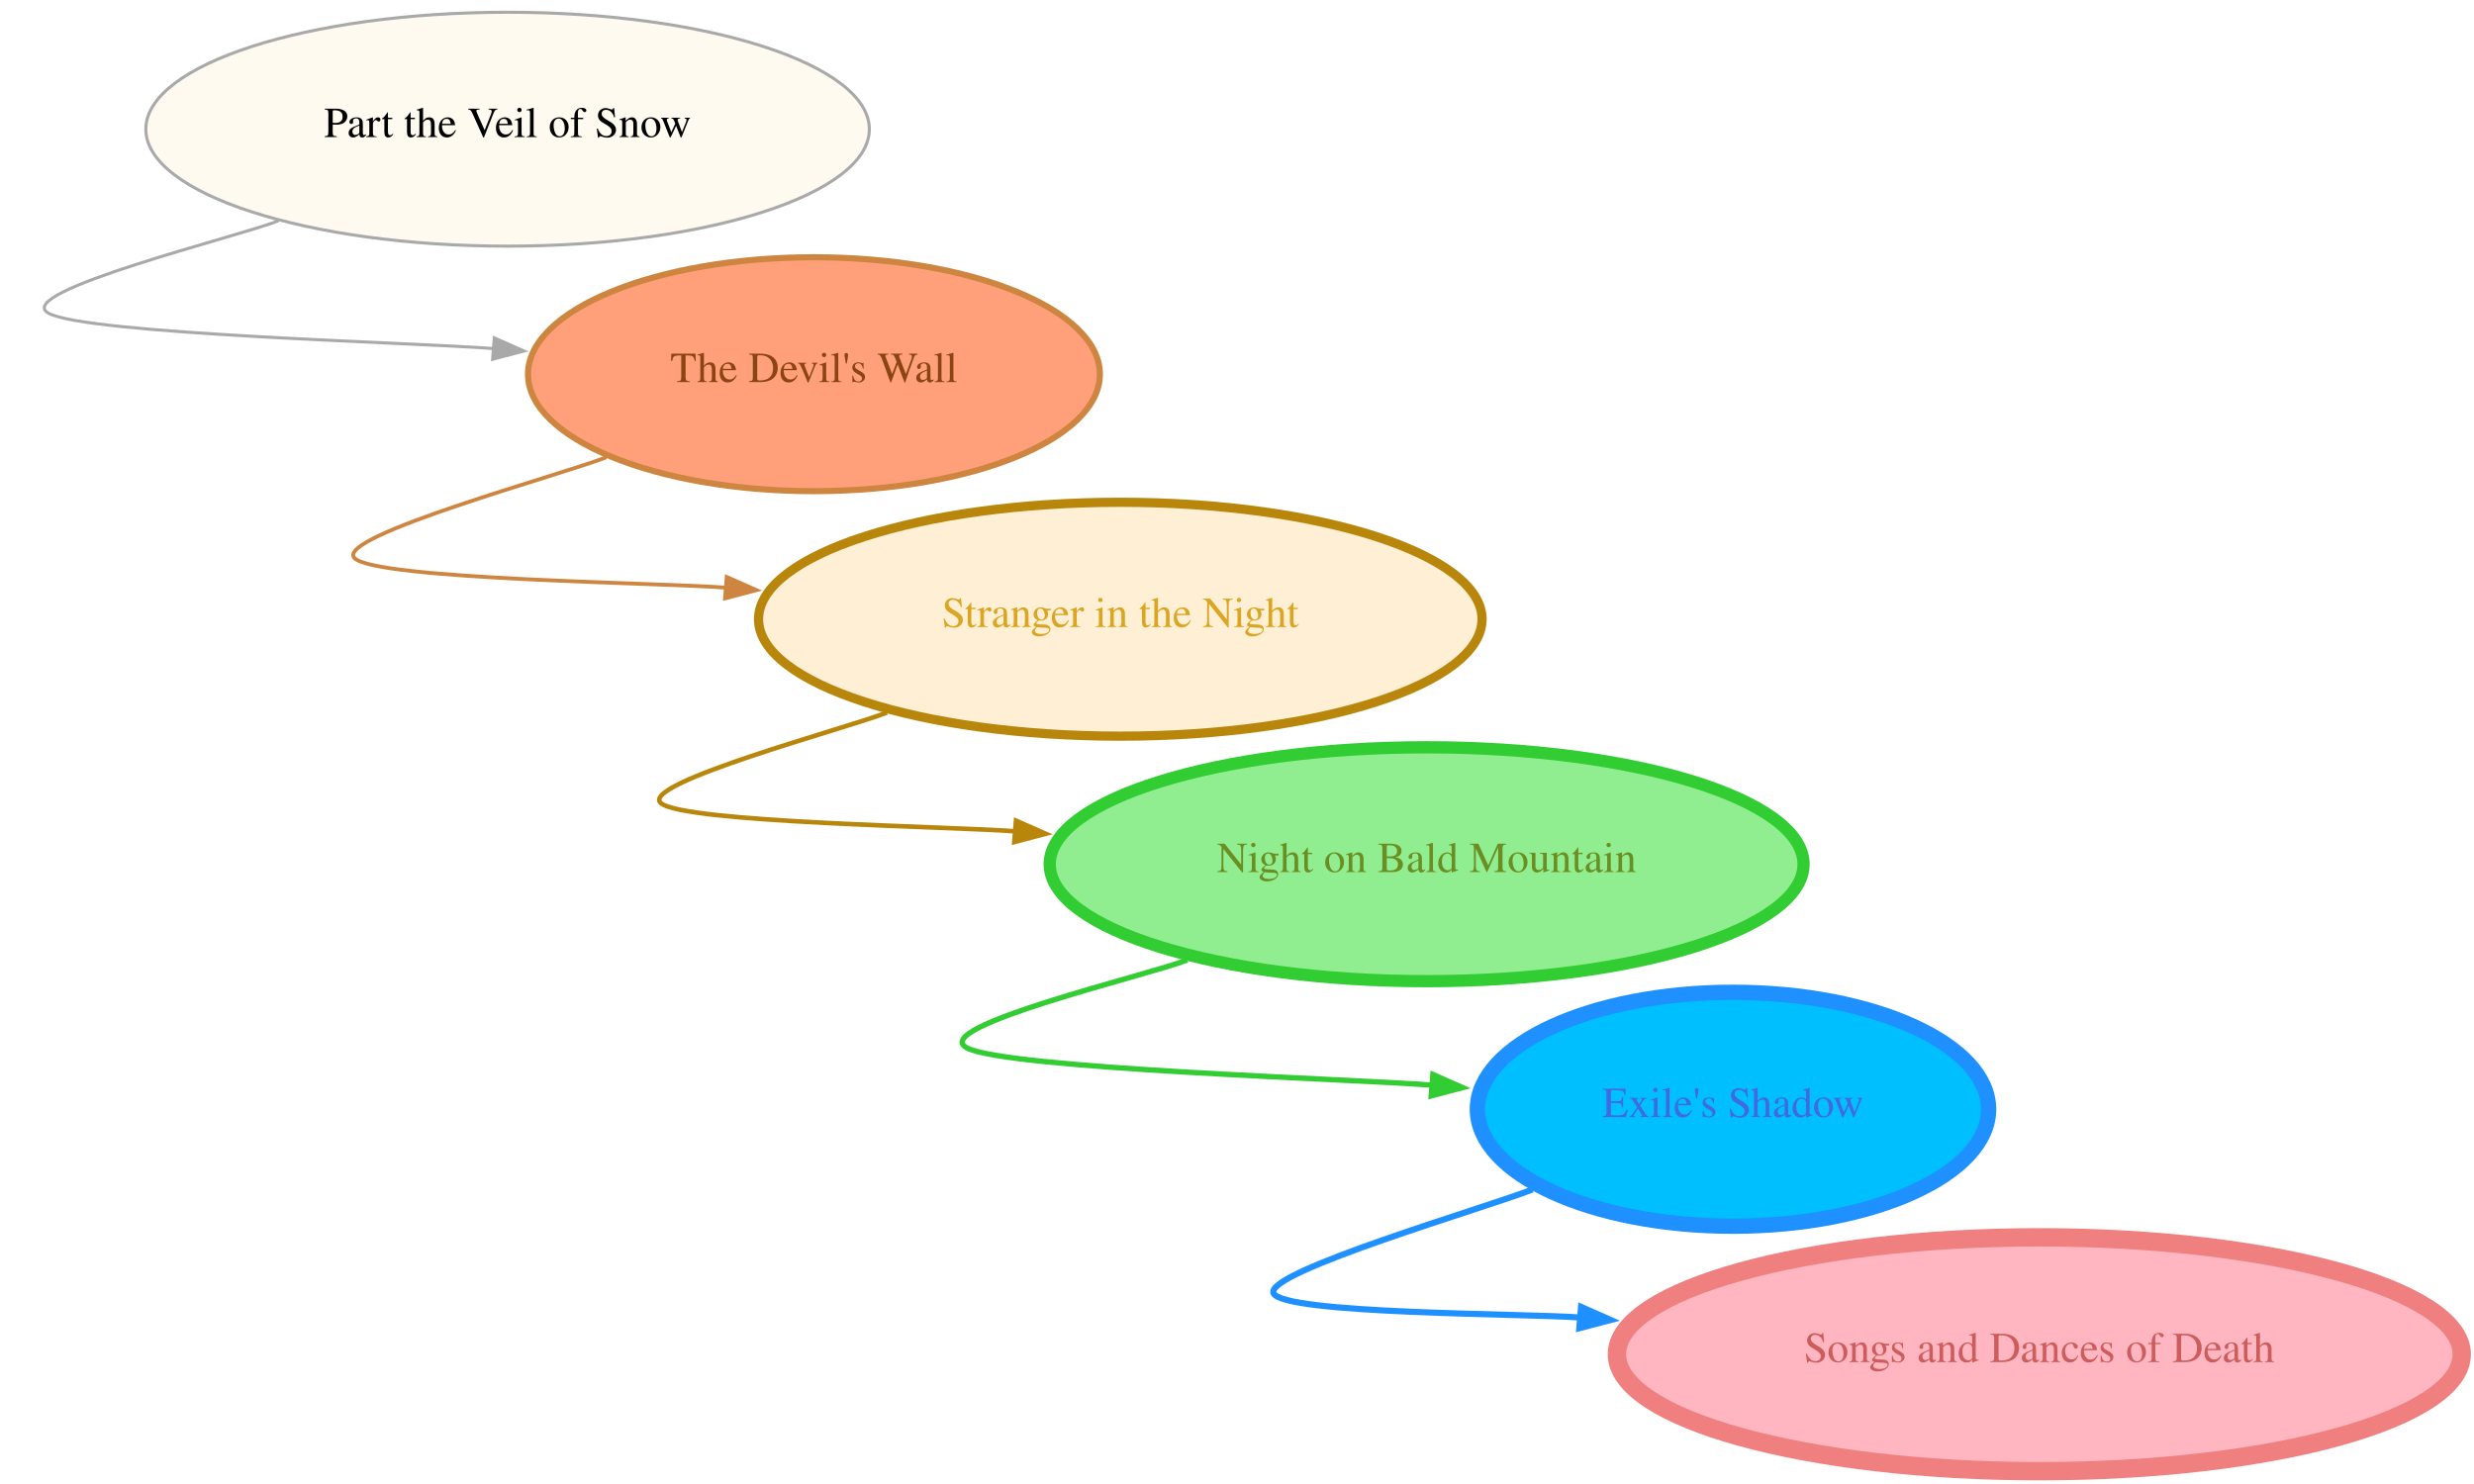
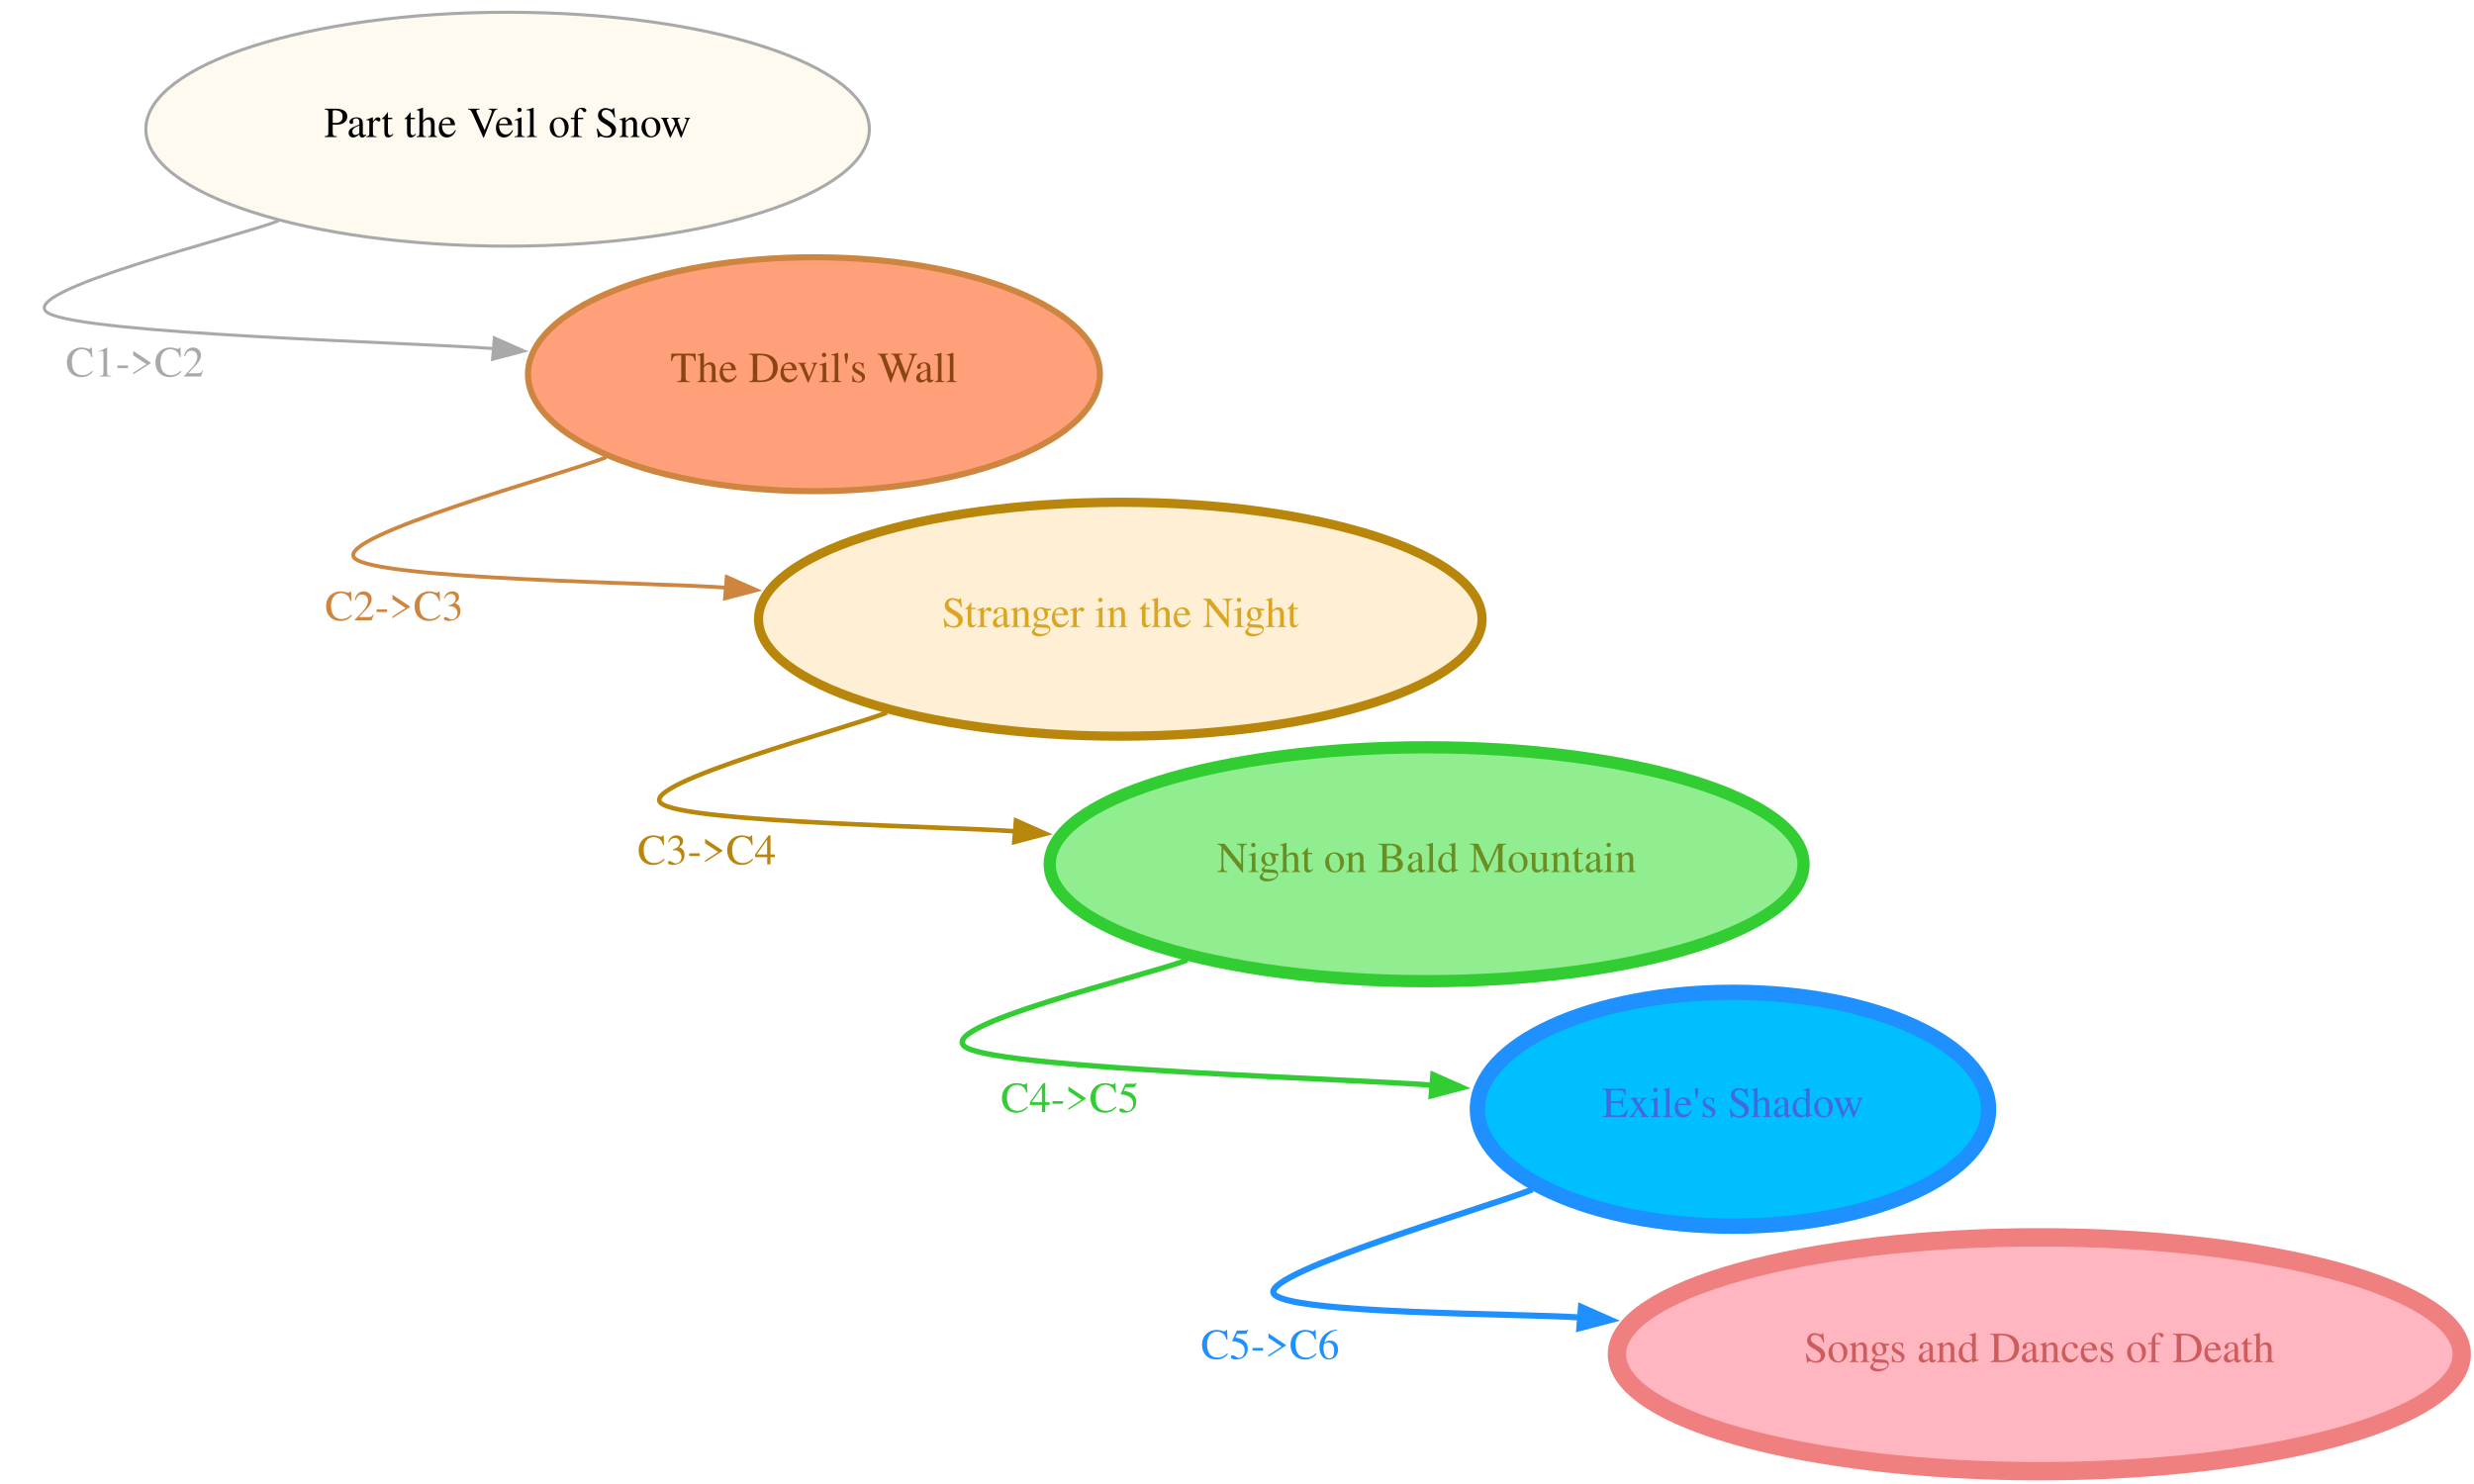
<svg xmlns="http://www.w3.org/2000/svg" width="807.577" height="484.368" viewBox="0 0 807.577 484.368">
  <g id="graph0" class="graph" transform="translate(165.691,42.18377) scale(1.0)">
    <g class="node" id="node_0">
      <ellipse cx="0" cy="0" rx="118.087" ry="38.184" fill="floralwhite" stroke="darkgrey" stroke-width="1" />
      <text x="0" y="0" text-anchor="middle" dominant-baseline="central" font-family="Times,serif" font-size="14">Part the Veil of Snow</text>
    </g>
    <g class="node" id="node_1">
      <ellipse cx="100" cy="80" rx="93.338" ry="38.184" fill="lightsalmon" stroke="peru" stroke-width="2" />
      <text x="100" y="80" text-anchor="middle" dominant-baseline="central" fill="saddlebrown" font-family="Times,serif" font-size="14">The Devil's Wall</text>
    </g>
    <g class="node" id="node_2">
      <ellipse cx="200" cy="160" rx="118.087" ry="38.184" fill="papayawhip" stroke="darkgoldenrod" stroke-width="3" />
      <text x="200" y="160" text-anchor="middle" dominant-baseline="central" fill="goldenrod" font-family="Times,serif" font-size="14">Stranger in the Night</text>
    </g>
    <g class="node" id="node_3">
      <ellipse cx="300" cy="240" rx="123.037" ry="38.184" fill="lightgreen" stroke="limegreen" stroke-width="4" />
      <text x="300" y="240" text-anchor="middle" dominant-baseline="central" fill="olivedrab" font-family="Times,serif" font-size="14">Night on Bald Mountain</text>
    </g>
    <g class="node" id="node_4">
      <ellipse cx="400" cy="320" rx="83.439" ry="38.184" fill="deepskyblue" stroke="dodgerblue" stroke-width="5" />
      <text x="400" y="320" text-anchor="middle" dominant-baseline="central" fill="royalblue" font-family="Times,serif" font-size="14">Exile's Shadow</text>
    </g>
    <g class="node" id="node_5">
      <ellipse cx="500" cy="400" rx="137.886" ry="38.184" fill="lightpink" stroke="lightcoral" stroke-width="6" />
      <text x="500" y="400" text-anchor="middle" dominant-baseline="central" fill="indianred" font-family="Times,serif" font-size="14">Songs and Dances of Death</text>
    </g>
    <g class="edge" id="edge1">
      <path d="M -74.761 29.904 C -87.301 34.92 -161.691 53.046 -150 60 C -138.309 66.954 -28.846 69.692 -4.615 71.631" fill="none" stroke="darkgrey" stroke-width="1" />
      <polygon points="5.353,72.428 -4.894,75.12 -4.336,68.142 5.353,72.428" fill="darkgrey" stroke="darkgrey" stroke-width="1" />
+       <text x="-121.627" y="78.183" text-anchor="middle" dominant-baseline="central" fill="darkgrey" font-family="Times,serif" font-size="14">C1-&gt;C2</text>
    </g>
    <g class="edge" id="edge2">
      <path d="M 32.234 107.106 C 18.529 112.589 -56.504 132.901 -50 140 C -43.496 147.099 51.051 148.084 71.261 149.701" fill="none" stroke="peru" stroke-width="1.25" />
      <polygon points="81.229,150.498 70.982,153.19 71.54,146.212 81.229,150.498" fill="peru" stroke="peru" stroke-width="1.25" />
+       <text x="-37.027" y="157.806" text-anchor="middle" dominant-baseline="central" fill="peru" font-family="Times,serif" font-size="14">C2-&gt;C3</text>
    </g>
    <g class="edge" id="edge3">
      <path d="M 123.831 190.468 C 111.526 195.39 43.025 213.536 50 220 C 56.975 226.464 146.4 227.712 165.681 229.254" fill="none" stroke="darkgoldenrod" stroke-width="1.5" />
      <polygon points="175.649,230.052 165.401,232.743 165.96,225.766 175.649,230.052" fill="darkgoldenrod" stroke="darkgoldenrod" stroke-width="1.5" />
+       <text x="65.01" y="237.474" text-anchor="middle" dominant-baseline="central" fill="darkgoldenrod" font-family="Times,serif" font-size="14">C3-&gt;C4</text>
    </g>
    <g class="edge" id="edge4">
      <path d="M 221.872 271.251 C 209.893 276.043 136.683 293.185 150 300 C 163.317 306.815 276.479 310.118 301.774 312.142" fill="none" stroke="limegreen" stroke-width="1.75" />
      <polygon points="311.742,312.939 301.495,315.631 302.053,308.653 311.742,312.939" fill="limegreen" stroke="limegreen" stroke-width="1.75" />
+       <text x="183.601" y="318.372" text-anchor="middle" dominant-baseline="central" fill="limegreen" font-family="Times,serif" font-size="14">C4-&gt;C5</text>
    </g>
    <g class="edge" id="edge5">
      <path d="M 334.542 346.183 C 320.452 351.819 247.404 373.029 250 380 C 252.596 386.971 333.433 386.675 350.12 388.01" fill="none" stroke="dodgerblue" stroke-width="2" />
      <polygon points="360.088,388.807 349.841,391.498 350.399,384.521 360.088,388.807" fill="dodgerblue" stroke="dodgerblue" stroke-width="2" />
+       <text x="248.911" y="398.958" text-anchor="middle" dominant-baseline="central" fill="dodgerblue" font-family="Times,serif" font-size="14">C5-&gt;C6</text>
    </g>
  </g>
</svg>
